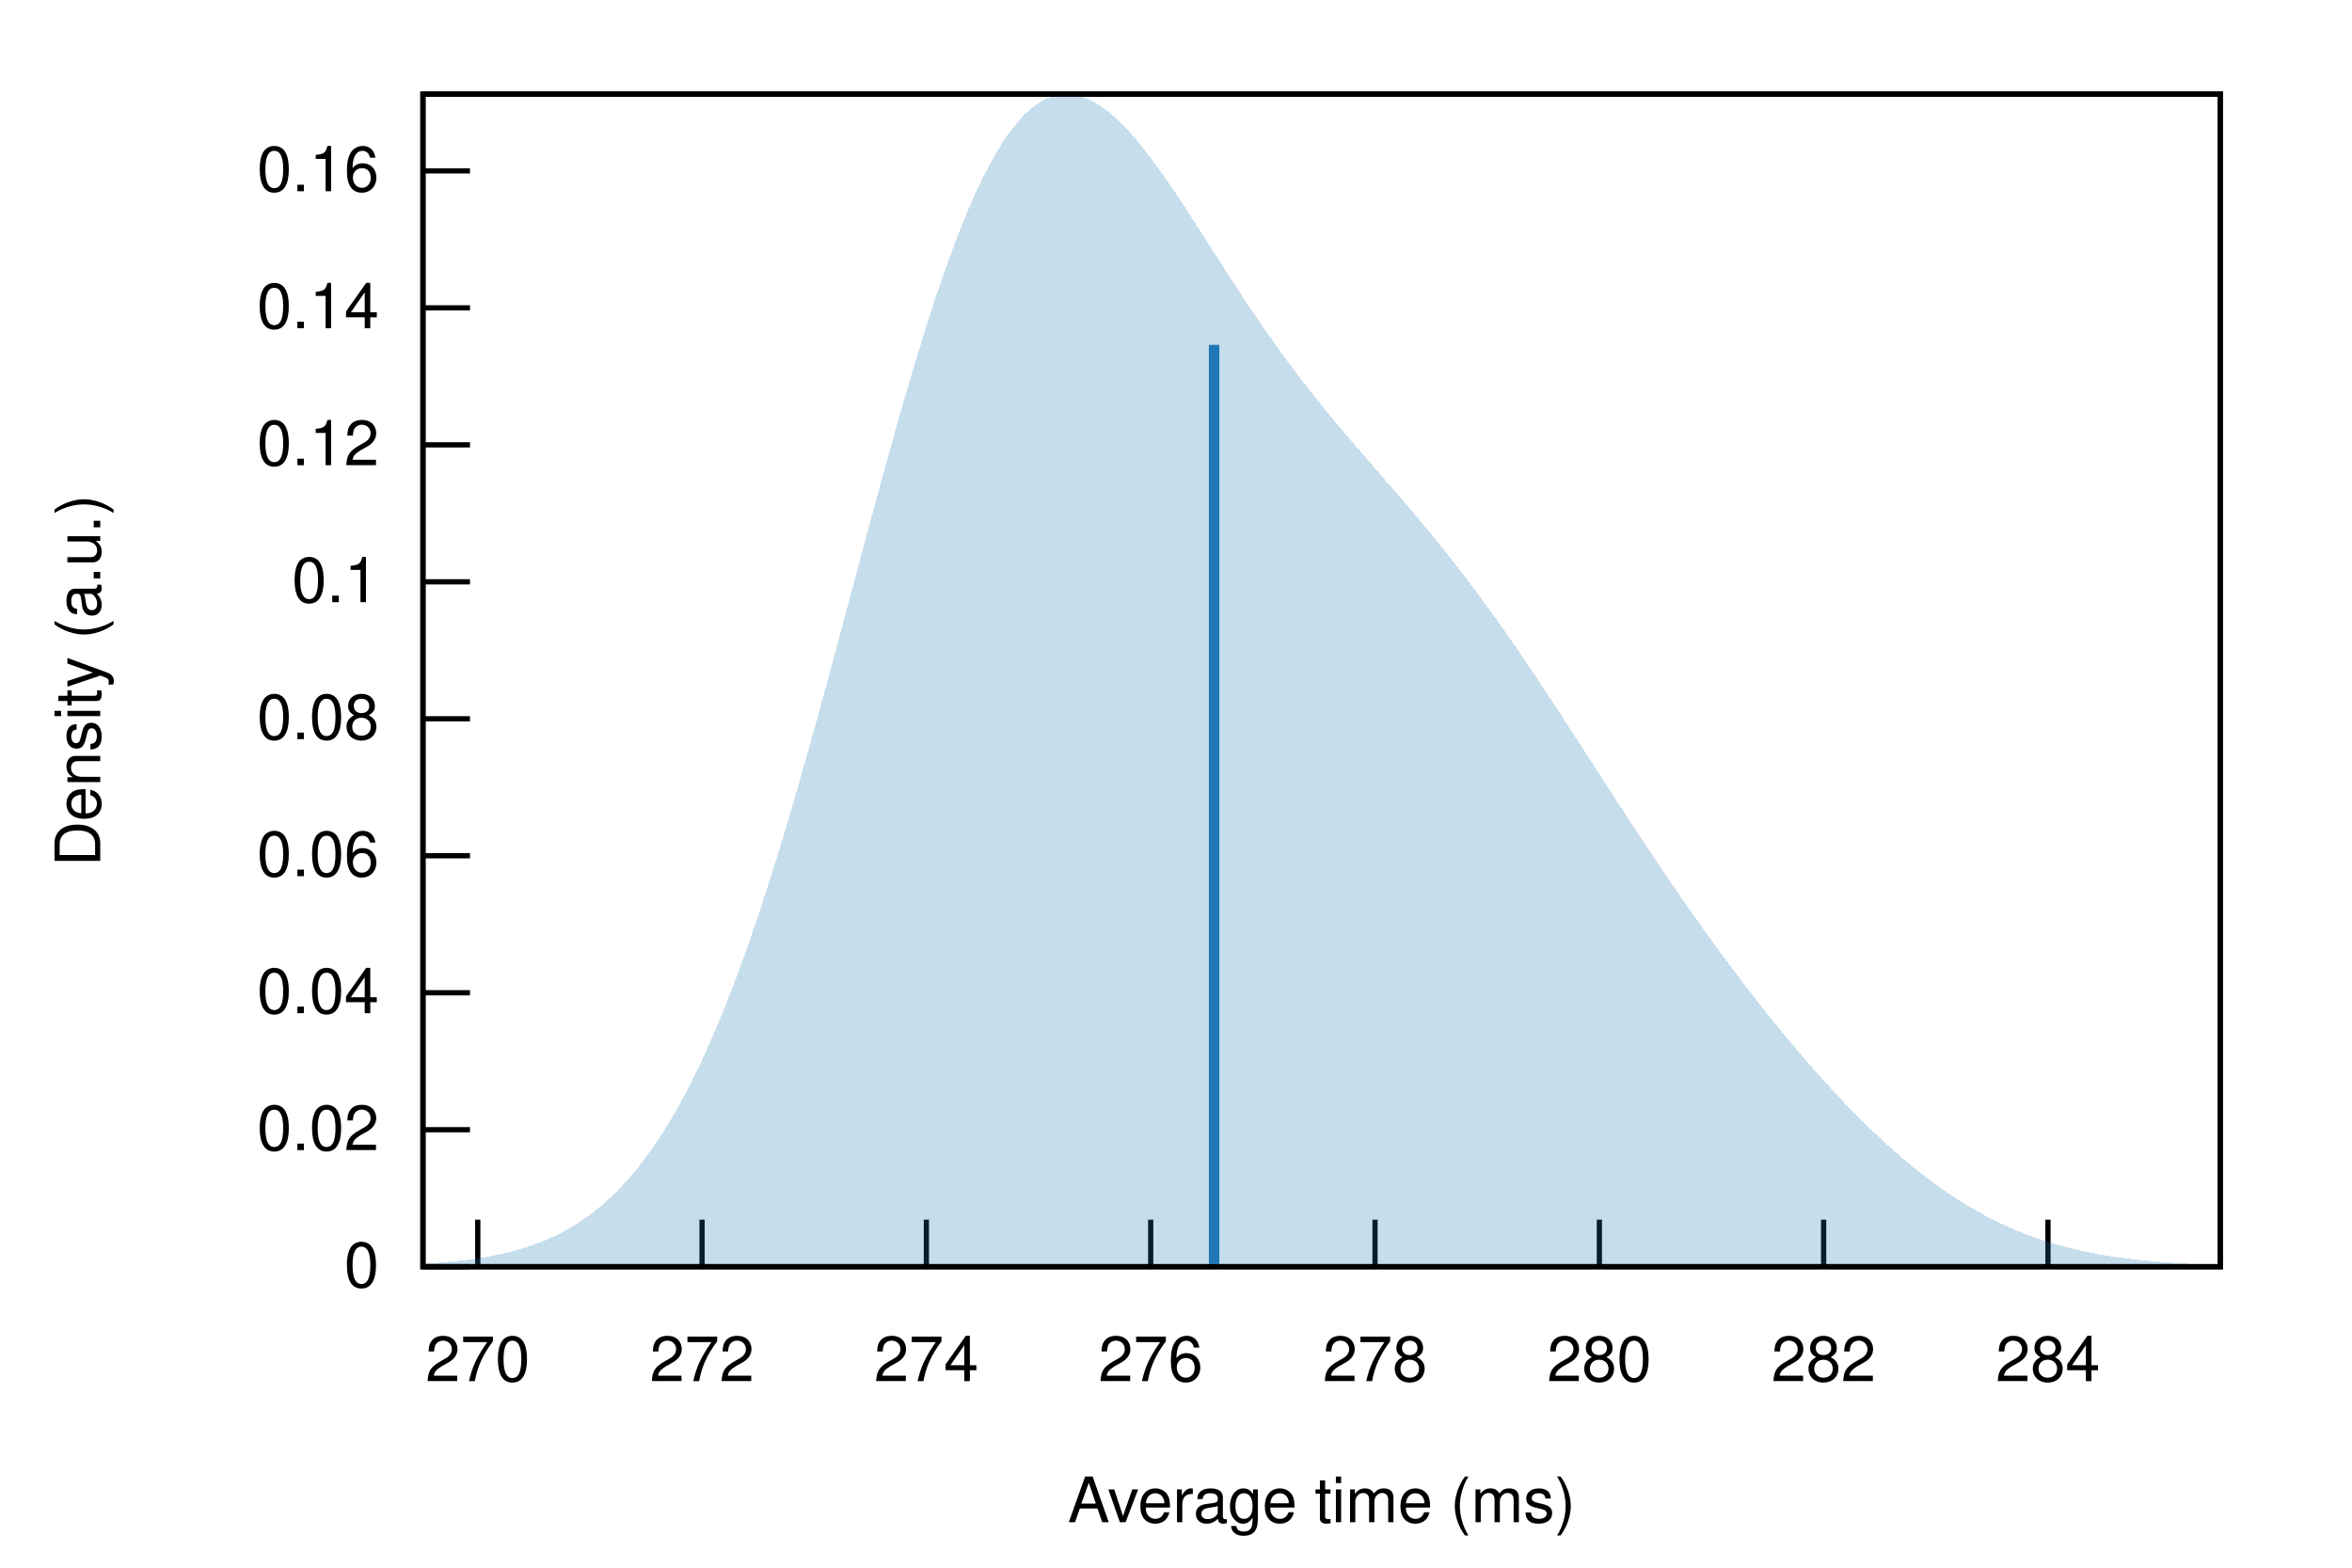
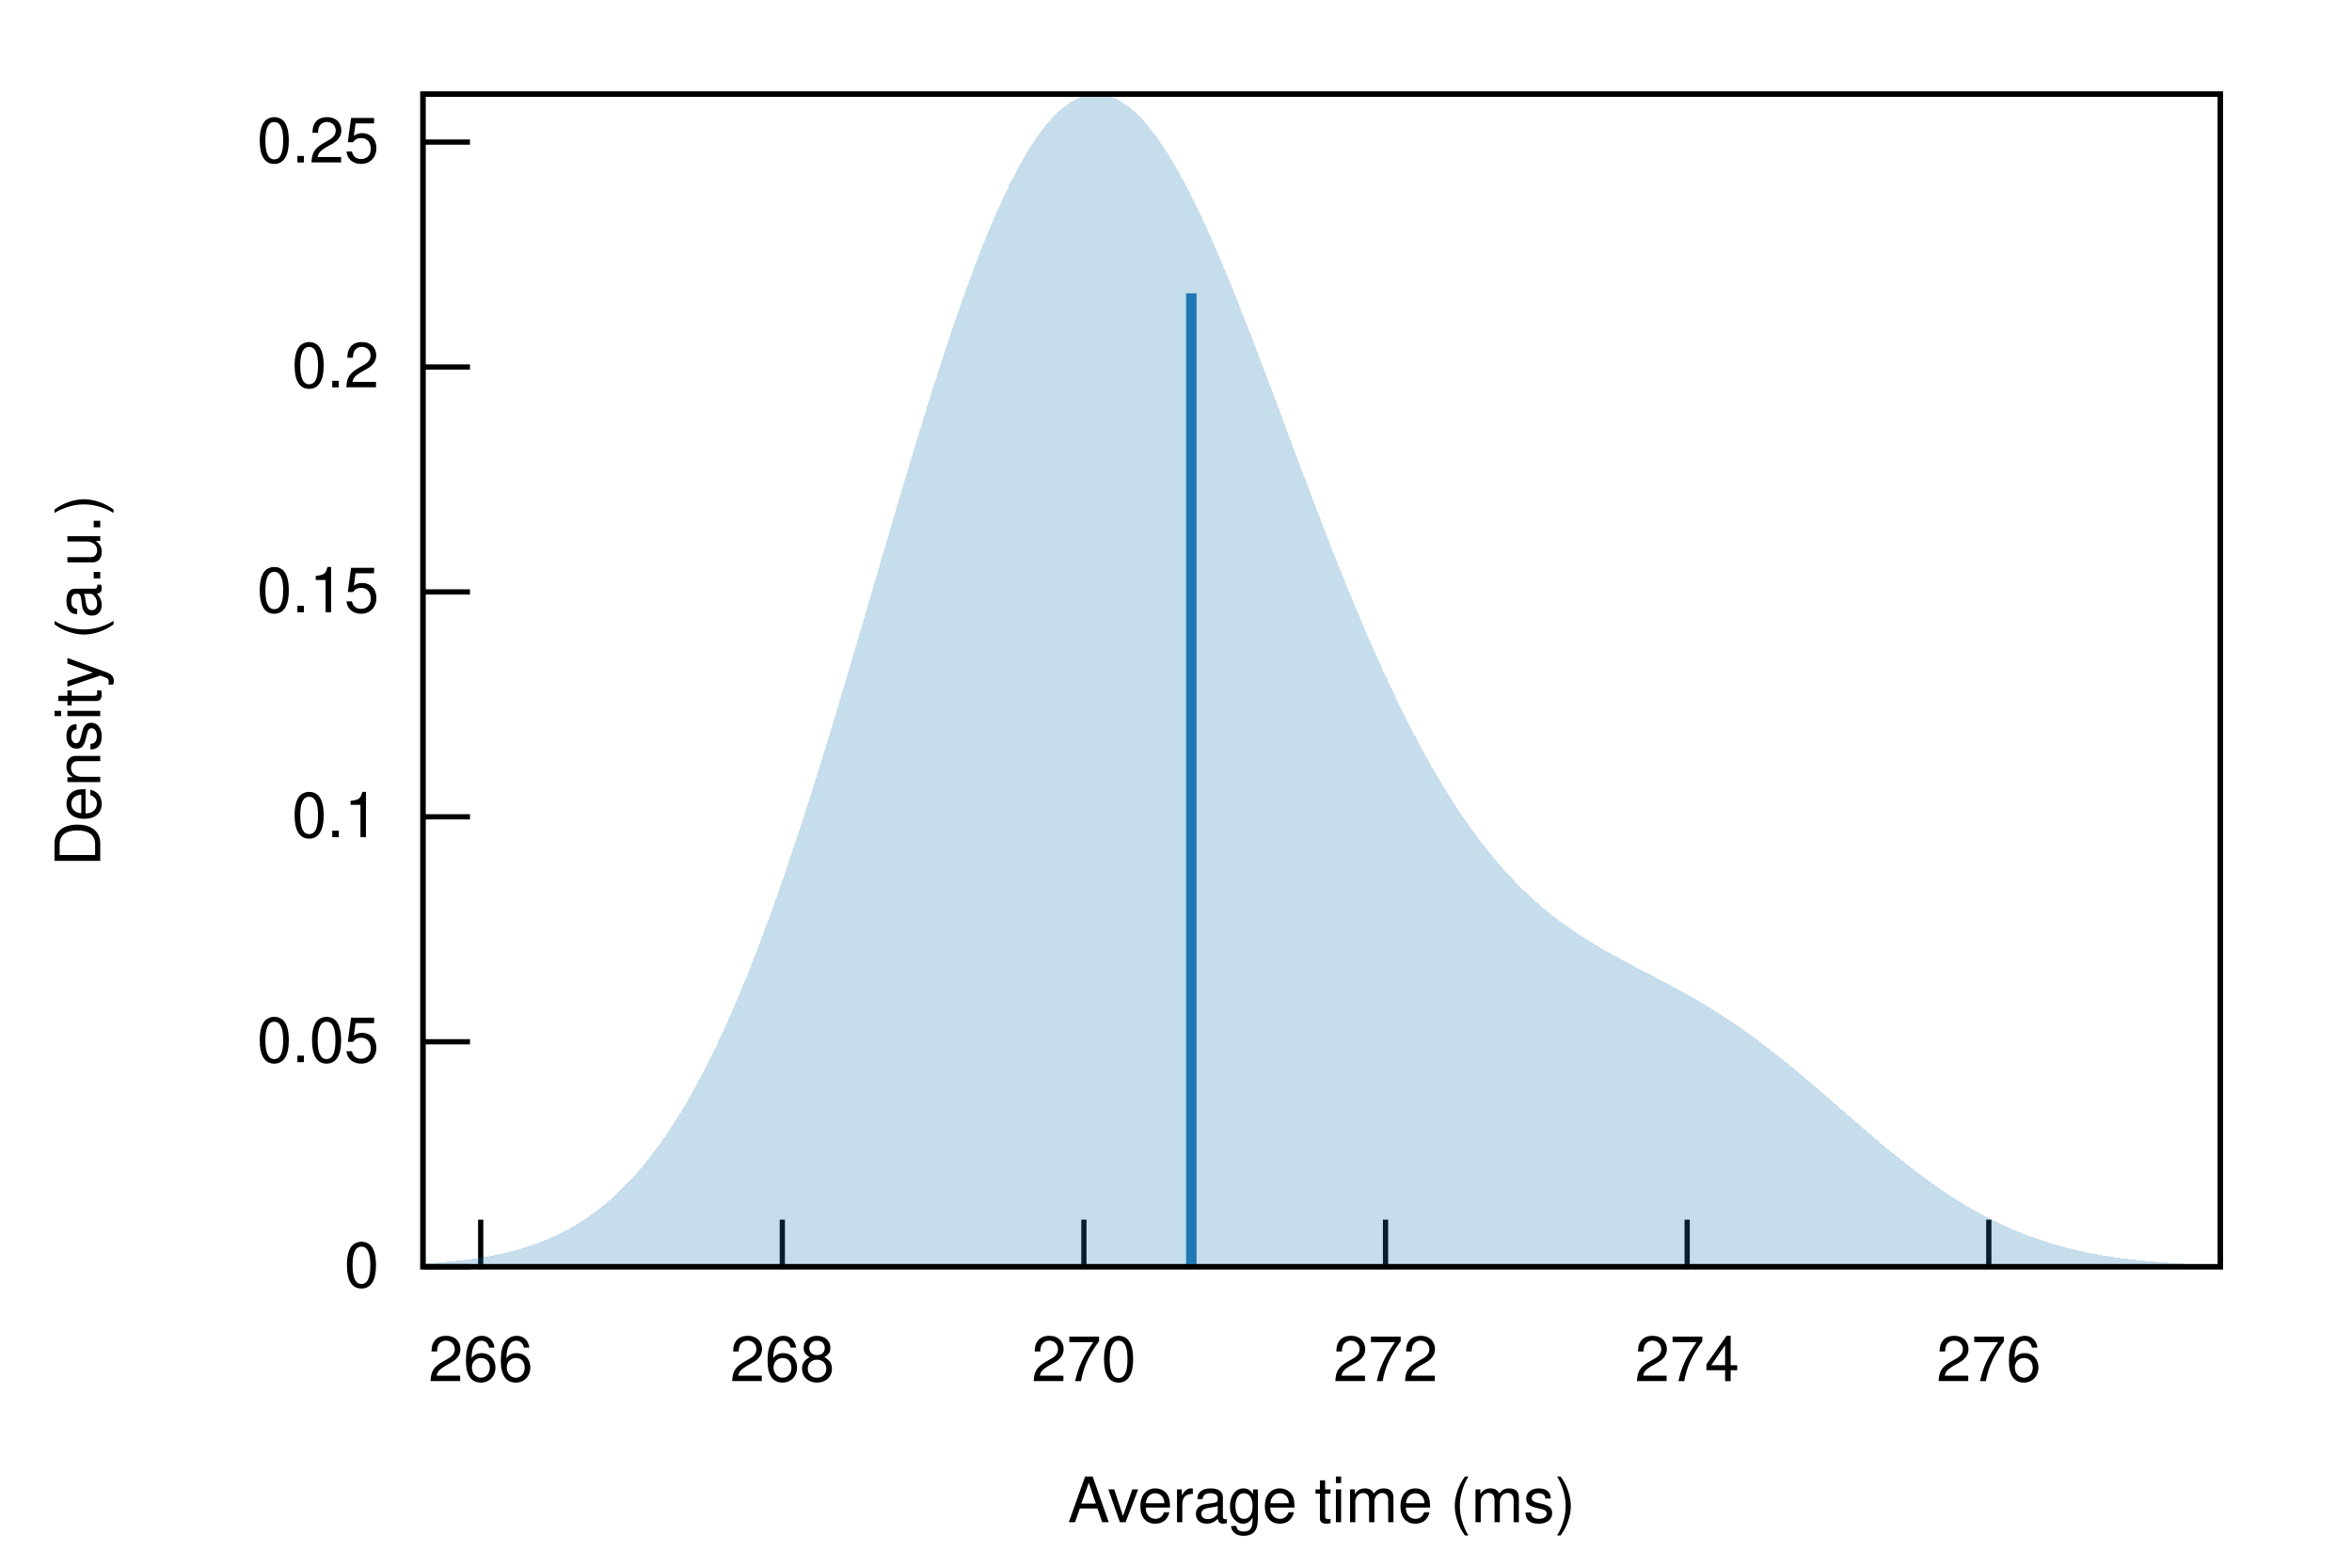
<svg xmlns="http://www.w3.org/2000/svg" xmlns:xlink="http://www.w3.org/1999/xlink" viewBox="0 0 450 300">
  <g id="gnuplot_canvas">
    <rect x="0" y="0" width="450" height="300" fill="none" />
    <defs>
      <circle id="gpDot" r="0.5" stroke-width="0.5" stroke="currentColor" />
      <path id="gpPt0" stroke-width="0.222" stroke="currentColor" d="M-1,0 h2 M0,-1 v2" />
      <path id="gpPt1" stroke-width="0.222" stroke="currentColor" d="M-1,-1 L1,1 M1,-1 L-1,1" />
      <path id="gpPt2" stroke-width="0.222" stroke="currentColor" d="M-1,0 L1,0 M0,-1 L0,1 M-1,-1 L1,1 M-1,1 L1,-1" />
      <rect id="gpPt3" stroke-width="0.222" stroke="currentColor" x="-1" y="-1" width="2" height="2" />
      <rect id="gpPt4" stroke-width="0.222" stroke="currentColor" fill="currentColor" x="-1" y="-1" width="2" height="2" />
      <circle id="gpPt5" stroke-width="0.222" stroke="currentColor" cx="0" cy="0" r="1" />
      <use xlink:href="#gpPt5" id="gpPt6" fill="currentColor" stroke="none" />
      <path id="gpPt7" stroke-width="0.222" stroke="currentColor" d="M0,-1.33 L-1.33,0.67 L1.33,0.67 z" />
      <use xlink:href="#gpPt7" id="gpPt8" fill="currentColor" stroke="none" />
      <use xlink:href="#gpPt7" id="gpPt9" stroke="currentColor" transform="rotate(180)" />
      <use xlink:href="#gpPt9" id="gpPt10" fill="currentColor" stroke="none" />
      <use xlink:href="#gpPt3" id="gpPt11" stroke="currentColor" transform="rotate(45)" />
      <use xlink:href="#gpPt11" id="gpPt12" fill="currentColor" stroke="none" />
      <path id="gpPt13" stroke-width="0.222" stroke="currentColor" d="M0,1.330 L1.265,0.411 L0.782,-1.067 L-0.782,-1.076 L-1.265,0.411 z" />
      <use xlink:href="#gpPt13" id="gpPt14" fill="currentColor" stroke="none" />
      <filter id="textbox" filterUnits="objectBoundingBox" x="0" y="0" height="1" width="1">
        <feFlood flood-color="white" flood-opacity="1" result="bgnd" />
        <feComposite in="SourceGraphic" in2="bgnd" operator="atop" />
      </filter>
      <filter id="greybox" filterUnits="objectBoundingBox" x="0" y="0" height="1" width="1">
        <feFlood flood-color="lightgrey" flood-opacity="1" result="grey" />
        <feComposite in="SourceGraphic" in2="grey" operator="atop" />
      </filter>
    </defs>
    <g fill="none" color="white" stroke="currentColor" stroke-width="1.00" stroke-linecap="butt" stroke-linejoin="miter">
</g>
    <g fill="none" color="black" stroke="currentColor" stroke-width="1.00" stroke-linecap="butt" stroke-linejoin="miter">
      <path stroke="black" d="M80.92,242.40 L89.92,242.40  " />
      <g transform="translate(72.53,246.30)" stroke="none" fill="black" font-family="Helvetica" font-size="12.00" text-anchor="end">
        <text>
          <tspan font-family="Helvetica"> 0</tspan>
        </text>
      </g>
    </g>
    <g fill="none" color="black" stroke="currentColor" stroke-width="1.00" stroke-linecap="butt" stroke-linejoin="miter">
-       <path stroke="black" d="M80.92,216.19 L89.92,216.19  " />
-       <g transform="translate(72.53,220.09)" stroke="none" fill="black" font-family="Helvetica" font-size="12.00" text-anchor="end">
+       <path stroke="black" d="M80.92,199.36 L89.92,199.36  " />
+       <g transform="translate(72.53,203.26)" stroke="none" fill="black" font-family="Helvetica" font-size="12.00" text-anchor="end">
        <text>
-           <tspan font-family="Helvetica"> 0.02</tspan>
+           <tspan font-family="Helvetica"> 0.05</tspan>
        </text>
      </g>
    </g>
    <g fill="none" color="black" stroke="currentColor" stroke-width="1.00" stroke-linecap="butt" stroke-linejoin="miter">
-       <path stroke="black" d="M80.92,189.98 L89.92,189.98  " />
-       <g transform="translate(72.53,193.88)" stroke="none" fill="black" font-family="Helvetica" font-size="12.00" text-anchor="end">
-         <text>
-           <tspan font-family="Helvetica"> 0.04</tspan>
-         </text>
-       </g>
-     </g>
-     <g fill="none" color="black" stroke="currentColor" stroke-width="1.00" stroke-linecap="butt" stroke-linejoin="miter">
-       <path stroke="black" d="M80.92,163.76 L89.92,163.76  " />
-       <g transform="translate(72.53,167.66)" stroke="none" fill="black" font-family="Helvetica" font-size="12.00" text-anchor="end">
-         <text>
-           <tspan font-family="Helvetica"> 0.06</tspan>
-         </text>
-       </g>
-     </g>
-     <g fill="none" color="black" stroke="currentColor" stroke-width="1.00" stroke-linecap="butt" stroke-linejoin="miter">
-       <path stroke="black" d="M80.92,137.55 L89.92,137.55  " />
-       <g transform="translate(72.53,141.45)" stroke="none" fill="black" font-family="Helvetica" font-size="12.00" text-anchor="end">
-         <text>
-           <tspan font-family="Helvetica"> 0.08</tspan>
-         </text>
-       </g>
-     </g>
-     <g fill="none" color="black" stroke="currentColor" stroke-width="1.00" stroke-linecap="butt" stroke-linejoin="miter">
-       <path stroke="black" d="M80.92,111.34 L89.92,111.34  " />
-       <g transform="translate(72.53,115.24)" stroke="none" fill="black" font-family="Helvetica" font-size="12.00" text-anchor="end">
+       <path stroke="black" d="M80.92,156.31 L89.92,156.31  " />
+       <g transform="translate(72.53,160.21)" stroke="none" fill="black" font-family="Helvetica" font-size="12.00" text-anchor="end">
        <text>
          <tspan font-family="Helvetica"> 0.1</tspan>
        </text>
      </g>
    </g>
    <g fill="none" color="black" stroke="currentColor" stroke-width="1.00" stroke-linecap="butt" stroke-linejoin="miter">
-       <path stroke="black" d="M80.92,85.13 L89.92,85.13  " />
-       <g transform="translate(72.53,89.03)" stroke="none" fill="black" font-family="Helvetica" font-size="12.00" text-anchor="end">
+       <path stroke="black" d="M80.92,113.27 L89.92,113.27  " />
+       <g transform="translate(72.53,117.17)" stroke="none" fill="black" font-family="Helvetica" font-size="12.00" text-anchor="end">
        <text>
-           <tspan font-family="Helvetica"> 0.12</tspan>
+           <tspan font-family="Helvetica"> 0.15</tspan>
        </text>
      </g>
    </g>
    <g fill="none" color="black" stroke="currentColor" stroke-width="1.00" stroke-linecap="butt" stroke-linejoin="miter">
-       <path stroke="black" d="M80.92,58.91 L89.92,58.91  " />
-       <g transform="translate(72.53,62.81)" stroke="none" fill="black" font-family="Helvetica" font-size="12.00" text-anchor="end">
+       <path stroke="black" d="M80.92,70.23 L89.92,70.23  " />
+       <g transform="translate(72.53,74.13)" stroke="none" fill="black" font-family="Helvetica" font-size="12.00" text-anchor="end">
        <text>
-           <tspan font-family="Helvetica"> 0.14</tspan>
+           <tspan font-family="Helvetica"> 0.2</tspan>
        </text>
      </g>
    </g>
    <g fill="none" color="black" stroke="currentColor" stroke-width="1.00" stroke-linecap="butt" stroke-linejoin="miter">
-       <path stroke="black" d="M80.92,32.70 L89.92,32.70  " />
-       <g transform="translate(72.53,36.60)" stroke="none" fill="black" font-family="Helvetica" font-size="12.00" text-anchor="end">
+       <path stroke="black" d="M80.92,27.19 L89.92,27.19  " />
+       <g transform="translate(72.53,31.09)" stroke="none" fill="black" font-family="Helvetica" font-size="12.00" text-anchor="end">
        <text>
-           <tspan font-family="Helvetica"> 0.16</tspan>
+           <tspan font-family="Helvetica"> 0.25</tspan>
        </text>
      </g>
    </g>
    <g fill="none" color="black" stroke="currentColor" stroke-width="1.00" stroke-linecap="butt" stroke-linejoin="miter">
-       <path stroke="black" d="M91.41,242.40 L91.41,233.40  " />
-       <g transform="translate(91.41,264.30)" stroke="none" fill="black" font-family="Helvetica" font-size="12.00" text-anchor="middle">
+       <path stroke="black" d="M91.97,242.40 L91.97,233.40  " />
+       <g transform="translate(91.97,264.30)" stroke="none" fill="black" font-family="Helvetica" font-size="12.00" text-anchor="middle">
+         <text>
+           <tspan font-family="Helvetica"> 266</tspan>
+         </text>
+       </g>
+     </g>
+     <g fill="none" color="black" stroke="currentColor" stroke-width="1.00" stroke-linecap="butt" stroke-linejoin="miter">
+       <path stroke="black" d="M149.68,242.40 L149.68,233.40  " />
+       <g transform="translate(149.68,264.30)" stroke="none" fill="black" font-family="Helvetica" font-size="12.00" text-anchor="middle">
+         <text>
+           <tspan font-family="Helvetica"> 268</tspan>
+         </text>
+       </g>
+     </g>
+     <g fill="none" color="black" stroke="currentColor" stroke-width="1.00" stroke-linecap="butt" stroke-linejoin="miter">
+       <path stroke="black" d="M207.38,242.40 L207.38,233.40  " />
+       <g transform="translate(207.38,264.30)" stroke="none" fill="black" font-family="Helvetica" font-size="12.00" text-anchor="middle">
        <text>
          <tspan font-family="Helvetica"> 270</tspan>
        </text>
      </g>
    </g>
    <g fill="none" color="black" stroke="currentColor" stroke-width="1.00" stroke-linecap="butt" stroke-linejoin="miter">
-       <path stroke="black" d="M134.32,242.40 L134.32,233.40  " />
-       <g transform="translate(134.32,264.30)" stroke="none" fill="black" font-family="Helvetica" font-size="12.00" text-anchor="middle">
+       <path stroke="black" d="M265.09,242.40 L265.09,233.40  " />
+       <g transform="translate(265.09,264.30)" stroke="none" fill="black" font-family="Helvetica" font-size="12.00" text-anchor="middle">
        <text>
          <tspan font-family="Helvetica"> 272</tspan>
        </text>
      </g>
    </g>
    <g fill="none" color="black" stroke="currentColor" stroke-width="1.00" stroke-linecap="butt" stroke-linejoin="miter">
-       <path stroke="black" d="M177.24,242.40 L177.24,233.40  " />
-       <g transform="translate(177.24,264.30)" stroke="none" fill="black" font-family="Helvetica" font-size="12.00" text-anchor="middle">
+       <path stroke="black" d="M322.80,242.40 L322.80,233.40  " />
+       <g transform="translate(322.80,264.30)" stroke="none" fill="black" font-family="Helvetica" font-size="12.00" text-anchor="middle">
        <text>
          <tspan font-family="Helvetica"> 274</tspan>
        </text>
      </g>
    </g>
    <g fill="none" color="black" stroke="currentColor" stroke-width="1.00" stroke-linecap="butt" stroke-linejoin="miter">
-       <path stroke="black" d="M220.16,242.40 L220.16,233.40  " />
-       <g transform="translate(220.16,264.30)" stroke="none" fill="black" font-family="Helvetica" font-size="12.00" text-anchor="middle">
+       <path stroke="black" d="M380.51,242.40 L380.51,233.40  " />
+       <g transform="translate(380.51,264.30)" stroke="none" fill="black" font-family="Helvetica" font-size="12.00" text-anchor="middle">
        <text>
          <tspan font-family="Helvetica"> 276</tspan>
-         </text>
-       </g>
-     </g>
-     <g fill="none" color="black" stroke="currentColor" stroke-width="1.00" stroke-linecap="butt" stroke-linejoin="miter">
-       <path stroke="black" d="M263.08,242.40 L263.08,233.40  " />
-       <g transform="translate(263.08,264.30)" stroke="none" fill="black" font-family="Helvetica" font-size="12.00" text-anchor="middle">
-         <text>
-           <tspan font-family="Helvetica"> 278</tspan>
-         </text>
-       </g>
-     </g>
-     <g fill="none" color="black" stroke="currentColor" stroke-width="1.00" stroke-linecap="butt" stroke-linejoin="miter">
-       <path stroke="black" d="M306.00,242.40 L306.00,233.40  " />
-       <g transform="translate(306.00,264.30)" stroke="none" fill="black" font-family="Helvetica" font-size="12.00" text-anchor="middle">
-         <text>
-           <tspan font-family="Helvetica"> 280</tspan>
-         </text>
-       </g>
-     </g>
-     <g fill="none" color="black" stroke="currentColor" stroke-width="1.00" stroke-linecap="butt" stroke-linejoin="miter">
-       <path stroke="black" d="M348.91,242.40 L348.91,233.40  " />
-       <g transform="translate(348.91,264.30)" stroke="none" fill="black" font-family="Helvetica" font-size="12.00" text-anchor="middle">
-         <text>
-           <tspan font-family="Helvetica"> 282</tspan>
-         </text>
-       </g>
-     </g>
-     <g fill="none" color="black" stroke="currentColor" stroke-width="1.00" stroke-linecap="butt" stroke-linejoin="miter">
-       <path stroke="black" d="M391.83,242.40 L391.83,233.40  " />
-       <g transform="translate(391.83,264.30)" stroke="none" fill="black" font-family="Helvetica" font-size="12.00" text-anchor="middle">
-         <text>
-           <tspan font-family="Helvetica"> 284</tspan>
        </text>
      </g>
    </g>
    <g fill="none" color="black" stroke="currentColor" stroke-width="1.00" stroke-linecap="butt" stroke-linejoin="miter">
</g>
    <g fill="none" color="black" stroke="currentColor" stroke-width="1.00" stroke-linecap="butt" stroke-linejoin="miter">
      <path stroke="black" d="M80.92,18.01 L80.92,242.40 L424.82,242.40 L424.82,18.01 L80.92,18.01 Z  " />
    </g>
    <g fill="none" color="black" stroke="currentColor" stroke-width="1.00" stroke-linecap="butt" stroke-linejoin="miter">
      <g transform="translate(19.18,130.21) rotate(270)" stroke="none" fill="black" font-family="Helvetica" font-size="12.00" text-anchor="middle">
        <text>
          <tspan font-family="Helvetica">Density (a.u.)</tspan>
        </text>
      </g>
    </g>
    <g fill="none" color="black" stroke="currentColor" stroke-width="1.00" stroke-linecap="butt" stroke-linejoin="miter">
      <g transform="translate(252.87,291.30)" stroke="none" fill="black" font-family="Helvetica" font-size="12.00" text-anchor="middle">
        <text>
          <tspan font-family="Helvetica">Average time (ms)</tspan>
        </text>
      </g>
    </g>
    <g fill="none" color="black" stroke="currentColor" stroke-width="1.00" stroke-linecap="butt" stroke-linejoin="miter">
</g>
    <g id="gnuplot_plot_1">
      <g fill="none" color="black" stroke="currentColor" stroke-width="1.00" stroke-linecap="butt" stroke-linejoin="miter">
        <g stroke="none" shape-rendering="crispEdges">
-           <polygon fill="rgb( 31, 120, 180)" fill-opacity="0.25" points="80.92,241.85 81.61,241.81 82.30,241.76 82.99,241.71 83.68,241.66 84.37,241.61 85.06,241.55 85.74,241.49 86.43,241.42 87.12,241.35 87.81,241.28 88.50,241.20 89.19,241.11 89.88,241.03 90.57,240.93 91.26,240.83 91.95,240.72 92.64,240.61 93.33,240.49 94.01,240.36 94.70,240.22 95.39,240.08 96.08,239.93 96.77,239.77 97.46,239.60 98.15,239.42 98.84,239.24 99.53,239.04 100.22,238.83 100.91,238.61 101.60,238.38 102.28,238.13 102.97,237.88 103.66,237.61 104.35,237.32 105.04,237.02 105.73,236.71 106.42,236.38 107.11,236.04 107.80,235.68 108.49,235.30 109.18,234.91 109.87,234.49 110.55,234.06 111.24,233.61 111.93,233.13 112.62,232.64 113.31,232.13 114.00,231.59 114.69,231.03 115.38,230.45 116.07,229.84 116.76,229.21 117.45,228.55 118.14,227.87 118.82,227.16 119.51,226.42 120.20,225.65 120.89,224.86 121.58,224.03 122.27,223.18 122.96,222.30 123.65,221.38 124.34,220.43 125.03,219.45 125.72,218.44 126.41,217.40 127.09,216.32 127.78,215.20 128.47,214.05 129.16,212.87 129.85,211.65 130.54,210.39 131.23,209.10 131.92,207.77 132.61,206.40 133.30,205.00 133.99,203.56 134.68,202.08 135.37,200.56 136.05,199.01 136.74,197.42 137.43,195.78 138.12,194.11 138.81,192.41 139.50,190.66 140.19,188.88 140.88,187.06 141.57,185.20 142.26,183.31 142.95,181.38 143.64,179.41 144.32,177.41 145.01,175.37 145.70,173.30 146.39,171.19 147.08,169.05 147.77,166.88 148.46,164.68 149.15,162.45 149.84,160.18 150.53,157.89 151.22,155.57 151.91,153.23 152.59,150.86 153.28,148.46 153.97,146.04 154.66,143.60 155.35,141.14 156.04,138.66 156.73,136.17 157.42,133.66 158.11,131.13 158.80,128.59 159.49,126.04 160.18,123.49 160.86,120.92 161.55,118.35 162.24,115.77 162.93,113.19 163.62,110.61 164.31,108.04 165.00,105.46 165.69,102.89 166.38,100.33 167.07,97.78 167.76,95.24 168.45,92.71 169.13,90.20 169.82,87.70 170.51,85.22 171.20,82.77 171.89,80.33 172.58,77.92 173.27,75.54 173.96,73.18 174.65,70.86 175.34,68.57 176.03,66.31 176.72,64.09 177.40,61.90 178.09,59.75 178.78,57.65 179.47,55.59 180.16,53.57 180.85,51.59 181.54,49.67 182.23,47.79 182.92,45.96 183.61,44.18 184.30,42.46 184.99,40.78 185.68,39.17 186.36,37.60 187.05,36.10 187.74,34.65 188.43,33.26 189.12,31.93 189.81,30.66 190.50,29.44 191.19,28.29 191.88,27.20 192.57,26.17 193.26,25.20 193.95,24.30 194.63,23.46 195.32,22.67 196.01,21.95 196.70,21.29 197.39,20.70 198.08,20.16 198.77,19.69 199.46,19.27 200.15,18.92 200.84,18.62 201.53,18.39 202.22,18.21 202.90,18.09 203.59,18.02 204.28,18.01 204.97,18.05 205.66,18.15 206.35,18.30 207.04,18.50 207.73,18.75 208.42,19.05 209.11,19.40 209.80,19.79 210.49,20.23 211.17,20.71 211.86,21.23 212.55,21.79 213.24,22.39 213.93,23.03 214.62,23.70 215.31,24.41 216.00,25.15 216.69,25.92 217.38,26.72 218.07,27.55 218.76,28.41 219.44,29.29 220.13,30.19 220.82,31.12 221.51,32.06 222.20,33.02 222.89,34.00 223.58,35.00 224.27,36.01 224.96,37.03 225.65,38.07 226.34,39.11 227.03,40.16 227.71,41.22 228.40,42.29 229.09,43.36 229.78,44.43 230.47,45.51 231.16,46.59 231.85,47.67 232.54,48.75 233.23,49.82 233.92,50.90 234.61,51.97 235.30,53.03 235.99,54.10 236.67,55.15 237.36,56.20 238.05,57.25 238.74,58.28 239.43,59.31 240.12,60.34 240.81,61.35 241.50,62.35 242.19,63.35 242.88,64.33 243.57,65.31 244.26,66.28 244.94,67.23 245.63,68.18 246.32,69.12 247.01,70.05 247.70,70.97 248.39,71.88 249.08,72.78 249.77,73.67 250.46,74.55 251.15,75.43 251.84,76.29 252.53,77.15 253.21,78.00 253.90,78.85 254.59,79.68 255.28,80.52 255.97,81.34 256.66,82.16 257.35,82.98 258.04,83.79 258.73,84.59 259.42,85.40 260.11,86.20 260.80,86.99 261.48,87.79 262.17,88.58 262.86,89.38 263.55,90.17 264.24,90.96 264.93,91.75 265.62,92.55 266.31,93.34 267.00,94.14 267.69,94.94 268.38,95.74 269.07,96.55 269.75,97.36 270.44,98.17 271.13,98.99 271.82,99.81 272.51,100.63 273.20,101.47 273.89,102.30 274.58,103.15 275.27,104.00 275.96,104.85 276.65,105.72 277.34,106.58 278.03,107.46 278.71,108.34 279.40,109.23 280.09,110.13 280.78,111.04 281.47,111.95 282.16,112.87 282.85,113.79 283.54,114.73 284.23,115.67 284.92,116.62 285.61,117.57 286.30,118.54 286.98,119.51 287.67,120.48 288.36,121.47 289.05,122.46 289.74,123.45 290.43,124.45 291.12,125.46 291.81,126.48 292.50,127.50 293.19,128.52 293.88,129.55 294.57,130.58 295.25,131.62 295.94,132.66 296.63,133.71 297.32,134.76 298.01,135.81 298.70,136.87 299.39,137.93 300.08,138.99 300.77,140.05 301.46,141.11 302.15,142.18 302.84,143.25 303.52,144.31 304.21,145.38 304.90,146.45 305.59,147.52 306.28,148.59 306.97,149.65 307.66,150.72 308.35,151.78 309.04,152.85 309.73,153.91 310.42,154.97 311.11,156.02 311.79,157.08 312.48,158.13 313.17,159.18 313.86,160.22 314.55,161.26 315.24,162.30 315.93,163.34 316.62,164.37 317.31,165.39 318.00,166.42 318.69,167.44 319.38,168.45 320.06,169.46 320.75,170.46 321.44,171.46 322.13,172.46 322.82,173.45 323.51,174.43 324.20,175.41 324.89,176.38 325.58,177.35 326.27,178.32 326.96,179.28 327.65,180.23 328.34,181.18 329.02,182.12 329.71,183.05 330.40,183.98 331.09,184.91 331.78,185.83 332.47,186.74 333.16,187.65 333.85,188.55 334.54,189.45 335.23,190.34 335.92,191.22 336.61,192.10 337.29,192.97 337.98,193.84 338.67,194.70 339.36,195.56 340.05,196.41 340.74,197.25 341.43,198.09 342.12,198.92 342.81,199.74 343.50,200.56 344.19,201.37 344.88,202.18 345.56,202.98 346.25,203.77 346.94,204.56 347.63,205.34 348.32,206.11 349.01,206.87 349.70,207.63 350.39,208.38 351.08,209.13 351.77,209.87 352.46,210.60 353.15,211.32 353.83,212.04 354.52,212.74 355.21,213.44 355.90,214.14 356.59,214.82 357.28,215.50 357.97,216.16 358.66,216.82 359.35,217.48 360.04,218.12 360.73,218.75 361.42,219.38 362.10,220.00 362.79,220.60 363.48,221.20 364.17,221.79 364.86,222.37 365.55,222.95 366.24,223.51 366.93,224.06 367.62,224.60 368.31,225.14 369.00,225.66 369.69,226.18 370.37,226.68 371.06,227.18 371.75,227.66 372.44,228.14 373.13,228.60 373.82,229.06 374.51,229.51 375.20,229.94 375.89,230.37 376.58,230.79 377.27,231.20 377.96,231.59 378.65,231.98 379.33,232.36 380.02,232.73 380.71,233.09 381.40,233.44 382.09,233.78 382.78,234.11 383.47,234.43 384.16,234.75 384.85,235.05 385.54,235.34 386.23,235.63 386.92,235.91 387.60,236.18 388.29,236.44 388.98,236.69 389.67,236.94 390.36,237.17 391.05,237.40 391.74,237.62 392.43,237.83 393.12,238.04 393.81,238.24 394.50,238.43 395.19,238.61 395.87,238.79 396.56,238.96 397.25,239.13 397.94,239.28 398.63,239.44 399.32,239.58 400.01,239.72 400.70,239.86 401.39,239.98 402.08,240.11 402.77,240.22 403.46,240.34 404.14,240.45 404.83,240.55 405.52,240.65 406.21,240.74 406.90,240.83 407.59,240.92 408.28,241.00 408.97,241.08 409.66,241.15 410.35,241.22 411.04,241.29 411.73,241.35 412.41,241.41 413.10,241.47 413.79,241.53 414.48,241.58 415.17,241.63 415.86,241.67 416.55,241.72 417.24,241.76 417.93,241.80 418.62,241.84 419.31,241.87 420.00,241.91 420.68,241.94 421.37,241.97 422.06,242.00 422.75,242.02 423.44,242.05 424.13,242.07 424.82,242.09 424.82,242.40 424.13,242.40 423.44,242.40 422.75,242.40 422.06,242.40 421.37,242.40 420.68,242.40 420.00,242.40 419.31,242.40 418.62,242.40 417.93,242.40 417.24,242.40 416.55,242.40 415.86,242.40 415.17,242.40 414.48,242.40 413.79,242.40 413.10,242.40 412.41,242.40 411.73,242.40 411.04,242.40 410.35,242.40 409.66,242.40 408.97,242.40 408.28,242.40 407.59,242.40 406.90,242.40 406.21,242.40 405.52,242.40 404.83,242.40 404.14,242.40 403.46,242.40 402.77,242.40 402.08,242.40 401.39,242.40 400.70,242.40 400.01,242.40 399.32,242.40 398.63,242.40 397.94,242.40 397.25,242.40 396.56,242.40 395.87,242.40 395.19,242.40 394.50,242.40 393.81,242.40 393.12,242.40 392.43,242.40 391.74,242.40 391.05,242.40 390.36,242.40 389.67,242.40 388.98,242.40 388.29,242.40 387.60,242.40 386.92,242.40 386.23,242.40 385.54,242.40 384.85,242.40 384.16,242.40 383.47,242.40 382.78,242.40 382.09,242.40 381.40,242.40 380.71,242.40 380.02,242.40 379.33,242.40 378.65,242.40 377.96,242.40 377.27,242.40 376.58,242.40 375.89,242.40 375.20,242.40 374.51,242.40 373.82,242.40 373.13,242.40 372.44,242.40 371.75,242.40 371.06,242.40 370.37,242.40 369.69,242.40 369.00,242.40 368.31,242.40 367.62,242.40 366.93,242.40 366.24,242.40 365.55,242.40 364.86,242.40 364.17,242.40 363.48,242.40 362.79,242.40 362.10,242.40 361.42,242.40 360.73,242.40 360.04,242.40 359.35,242.40 358.66,242.40 357.97,242.40 357.28,242.40 356.59,242.40 355.90,242.40 355.21,242.40 354.52,242.40 353.83,242.40 353.15,242.40 352.46,242.40 351.77,242.40 351.08,242.40 350.39,242.40 349.70,242.40 349.01,242.40 348.32,242.40 347.63,242.40 346.94,242.40 346.25,242.40 345.56,242.40 344.88,242.40 344.19,242.40 343.50,242.40 342.81,242.40 342.12,242.40 341.43,242.40 340.74,242.40 340.05,242.40 339.36,242.40 338.67,242.40 337.98,242.40 337.29,242.40 336.61,242.40 335.92,242.40 335.23,242.40 334.54,242.40 333.85,242.40 333.16,242.40 332.47,242.40 331.78,242.40 331.09,242.40 330.40,242.40 329.71,242.40 329.02,242.40 328.34,242.40 327.65,242.40 326.96,242.40 326.27,242.40 325.58,242.40 324.89,242.40 324.20,242.40 323.51,242.40 322.82,242.40 322.13,242.40 321.44,242.40 320.75,242.40 320.06,242.40 319.38,242.40 318.69,242.40 318.00,242.40 317.31,242.40 316.62,242.40 315.93,242.40 315.24,242.40 314.55,242.40 313.86,242.40 313.17,242.40 312.48,242.40 311.79,242.40 311.11,242.40 310.42,242.40 309.73,242.40 309.04,242.40 308.35,242.40 307.66,242.40 306.97,242.40 306.28,242.40 305.59,242.40 304.90,242.40 304.21,242.40 303.52,242.40 302.84,242.40 302.15,242.40 301.46,242.40 300.77,242.40 300.08,242.40 299.39,242.40 298.70,242.40 298.01,242.40 297.32,242.40 296.63,242.40 295.94,242.40 295.25,242.40 294.57,242.40 293.88,242.40 293.19,242.40 292.50,242.40 291.81,242.40 291.12,242.40 290.43,242.40 289.74,242.40 289.05,242.40 288.36,242.40 287.67,242.40 286.98,242.40 286.30,242.40 285.61,242.40 284.92,242.40 284.23,242.40 283.54,242.40 282.85,242.40 282.16,242.40 281.47,242.40 280.78,242.40 280.09,242.40 279.40,242.40 278.71,242.40 278.03,242.40 277.34,242.40 276.65,242.40 275.96,242.40 275.27,242.40 274.58,242.40 273.89,242.40 273.20,242.40 272.51,242.40 271.82,242.40 271.13,242.40 270.44,242.40 269.75,242.40 269.07,242.40 268.38,242.40 267.69,242.40 267.00,242.40 266.31,242.40 265.62,242.40 264.93,242.40 264.24,242.40 263.55,242.40 262.86,242.40 262.17,242.40 261.48,242.40 260.80,242.40 260.11,242.40 259.42,242.40 258.73,242.40 258.04,242.40 257.35,242.40 256.66,242.40 255.97,242.40 255.28,242.40 254.59,242.40 253.90,242.40 253.21,242.40 252.53,242.40 251.84,242.40 251.15,242.40 250.46,242.40 249.77,242.40 249.08,242.40 248.39,242.40 247.70,242.40 247.01,242.40 246.32,242.40 245.63,242.40 244.94,242.40 244.26,242.40 243.57,242.40 242.88,242.40 242.19,242.40 241.50,242.40 240.81,242.40 240.12,242.40 239.43,242.40 238.74,242.40 238.05,242.40 237.36,242.40 236.67,242.40 235.99,242.40 235.30,242.40 234.61,242.40 233.92,242.40 233.23,242.40 232.54,242.40 231.85,242.40 231.16,242.40 230.47,242.40 229.78,242.40 229.09,242.40 228.40,242.40 227.71,242.40 227.03,242.40 226.34,242.40 225.65,242.40 224.96,242.40 224.27,242.40 223.58,242.40 222.89,242.40 222.20,242.40 221.51,242.40 220.82,242.40 220.13,242.40 219.44,242.40 218.76,242.40 218.07,242.40 217.38,242.40 216.69,242.40 216.00,242.40 215.31,242.40 214.62,242.40 213.93,242.40 213.24,242.40 212.55,242.40 211.86,242.40 211.17,242.40 210.49,242.40 209.80,242.40 209.11,242.40 208.42,242.40 207.73,242.40 207.04,242.40 206.35,242.40 205.66,242.40 204.97,242.40 204.28,242.40 203.59,242.40 202.90,242.40 202.22,242.40 201.53,242.40 200.84,242.40 200.15,242.40 199.46,242.40 198.77,242.40 198.08,242.40 197.39,242.40 196.70,242.40 196.01,242.40 195.32,242.40 194.63,242.40 193.95,242.40 193.26,242.40 192.57,242.40 191.88,242.40 191.19,242.40 190.50,242.40 189.81,242.40 189.12,242.40 188.43,242.40 187.74,242.40 187.05,242.40 186.36,242.40 185.68,242.40 184.99,242.40 184.30,242.40 183.61,242.40 182.92,242.40 182.23,242.40 181.54,242.40 180.85,242.40 180.16,242.40 179.47,242.40 178.78,242.40 178.09,242.40 177.40,242.40 176.72,242.40 176.03,242.40 175.34,242.40 174.65,242.40 173.96,242.40 173.27,242.40 172.58,242.40 171.89,242.40 171.20,242.40 170.51,242.40 169.82,242.40 169.13,242.40 168.45,242.40 167.76,242.40 167.07,242.40 166.38,242.40 165.69,242.40 165.00,242.40 164.31,242.40 163.62,242.40 162.93,242.40 162.24,242.40 161.55,242.40 160.86,242.40 160.18,242.40 159.49,242.40 158.80,242.40 158.11,242.40 157.42,242.40 156.73,242.40 156.04,242.40 155.35,242.40 154.66,242.40 153.97,242.40 153.28,242.40 152.59,242.40 151.91,242.40 151.22,242.40 150.53,242.40 149.84,242.40 149.15,242.40 148.46,242.40 147.77,242.40 147.08,242.40 146.39,242.40 145.70,242.40 145.01,242.40 144.32,242.40 143.64,242.40 142.95,242.40 142.26,242.40 141.57,242.40 140.88,242.40 140.19,242.40 139.50,242.40 138.81,242.40 138.12,242.40 137.43,242.40 136.74,242.40 136.05,242.40 135.37,242.40 134.68,242.40 133.99,242.40 133.30,242.40 132.61,242.40 131.92,242.40 131.23,242.40 130.54,242.40 129.85,242.40 129.16,242.40 128.47,242.40 127.78,242.40 127.09,242.40 126.41,242.40 125.72,242.40 125.03,242.40 124.34,242.40 123.65,242.40 122.96,242.40 122.27,242.40 121.58,242.40 120.89,242.40 120.20,242.40 119.51,242.40 118.82,242.40 118.14,242.40 117.45,242.40 116.76,242.40 116.07,242.40 115.38,242.40 114.69,242.40 114.00,242.40 113.31,242.40 112.62,242.40 111.93,242.40 111.24,242.40 110.55,242.40 109.87,242.40 109.18,242.40 108.49,242.40 107.80,242.40 107.11,242.40 106.42,242.40 105.73,242.40 105.04,242.40 104.35,242.40 103.66,242.40 102.97,242.40 102.28,242.40 101.60,242.40 100.91,242.40 100.22,242.40 99.53,242.40 98.84,242.40 98.15,242.40 97.46,242.40 96.77,242.40 96.08,242.40 95.39,242.40 94.70,242.40 94.01,242.40 93.33,242.40 92.64,242.40 91.95,242.40 91.26,242.40 90.57,242.40 89.88,242.40 89.19,242.40 88.50,242.40 87.81,242.40 87.12,242.40 86.43,242.40 85.74,242.40 85.06,242.40 84.37,242.40 83.68,242.40 82.99,242.40 82.30,242.40 81.61,242.40 80.92,242.40 " />
+           <polygon fill="rgb( 31, 120, 180)" fill-opacity="0.25" points="80.92,241.82 81.61,241.78 82.30,241.73 82.99,241.69 83.68,241.63 84.37,241.58 85.06,241.52 85.74,241.45 86.43,241.39 87.12,241.31 87.81,241.24 88.50,241.16 89.19,241.07 89.88,240.98 90.57,240.88 91.26,240.78 91.95,240.67 92.64,240.56 93.33,240.44 94.01,240.31 94.70,240.17 95.39,240.03 96.08,239.88 96.77,239.72 97.46,239.55 98.15,239.38 98.84,239.19 99.53,238.99 100.22,238.79 100.91,238.57 101.60,238.34 102.28,238.10 102.97,237.85 103.66,237.59 104.35,237.31 105.04,237.02 105.73,236.72 106.42,236.40 107.11,236.06 107.80,235.72 108.49,235.35 109.18,234.97 109.87,234.58 110.55,234.16 111.24,233.73 111.93,233.28 112.62,232.81 113.31,232.32 114.00,231.82 114.69,231.29 115.38,230.74 116.07,230.17 116.76,229.57 117.45,228.96 118.14,228.32 118.82,227.66 119.51,226.97 120.20,226.26 120.89,225.53 121.58,224.77 122.27,223.98 122.96,223.17 123.65,222.33 124.34,221.46 125.03,220.56 125.72,219.64 126.41,218.69 127.09,217.71 127.78,216.70 128.47,215.66 129.16,214.59 129.85,213.49 130.54,212.36 131.23,211.20 131.92,210.00 132.61,208.78 133.30,207.53 133.99,206.24 134.68,204.92 135.37,203.58 136.05,202.19 136.74,200.78 137.43,199.34 138.12,197.86 138.81,196.35 139.50,194.81 140.19,193.24 140.88,191.64 141.57,190.01 142.26,188.34 142.95,186.65 143.64,184.92 144.32,183.16 145.01,181.38 145.70,179.56 146.39,177.72 147.08,175.85 147.77,173.95 148.46,172.02 149.15,170.07 149.84,168.08 150.53,166.08 151.22,164.05 151.91,161.99 152.59,159.91 153.28,157.81 153.97,155.68 154.66,153.54 155.35,151.37 156.04,149.19 156.73,146.98 157.42,144.76 158.11,142.52 158.80,140.27 159.49,138.00 160.18,135.72 160.86,133.42 161.55,131.12 162.24,128.80 162.93,126.47 163.62,124.14 164.31,121.80 165.00,119.45 165.69,117.10 166.38,114.75 167.07,112.40 167.76,110.04 168.45,107.69 169.13,105.33 169.82,102.99 170.51,100.64 171.20,98.30 171.89,95.97 172.58,93.65 173.27,91.34 173.96,89.04 174.65,86.76 175.34,84.49 176.03,82.23 176.72,79.99 177.40,77.78 178.09,75.58 178.78,73.40 179.47,71.25 180.16,69.12 180.85,67.01 181.54,64.94 182.23,62.89 182.92,60.87 183.61,58.89 184.30,56.93 184.99,55.01 185.68,53.13 186.36,51.28 187.05,49.47 187.74,47.71 188.43,45.98 189.12,44.29 189.81,42.65 190.50,41.05 191.19,39.50 191.88,37.99 192.57,36.53 193.26,35.12 193.95,33.76 194.63,32.45 195.32,31.19 196.01,29.99 196.70,28.84 197.39,27.74 198.08,26.70 198.77,25.72 199.46,24.79 200.15,23.92 200.84,23.10 201.53,22.35 202.22,21.66 202.90,21.02 203.59,20.45 204.28,19.93 204.97,19.48 205.66,19.08 206.35,18.75 207.04,18.48 207.73,18.27 208.42,18.12 209.11,18.04 209.80,18.01 210.49,18.05 211.17,18.14 211.86,18.30 212.55,18.51 213.24,18.79 213.93,19.13 214.62,19.52 215.31,19.97 216.00,20.48 216.69,21.05 217.38,21.67 218.07,22.35 218.76,23.08 219.44,23.86 220.13,24.70 220.82,25.59 221.51,26.53 222.20,27.52 222.89,28.56 223.58,29.64 224.27,30.77 224.96,31.95 225.65,33.16 226.34,34.42 227.03,35.72 227.71,37.06 228.40,38.44 229.09,39.86 229.78,41.30 230.47,42.79 231.16,44.30 231.85,45.84 232.54,47.42 233.23,49.02 233.92,50.65 234.61,52.30 235.30,53.97 235.99,55.67 236.67,57.38 237.36,59.12 238.05,60.87 238.74,62.64 239.43,64.42 240.12,66.21 240.81,68.01 241.50,69.83 242.19,71.65 242.88,73.48 243.57,75.31 244.26,77.15 244.94,78.99 245.63,80.84 246.32,82.68 247.01,84.53 247.70,86.37 248.39,88.21 249.08,90.04 249.77,91.87 250.46,93.69 251.15,95.51 251.84,97.31 252.53,99.11 253.21,100.90 253.90,102.67 254.59,104.44 255.28,106.19 255.97,107.93 256.66,109.65 257.35,111.36 258.04,113.06 258.73,114.73 259.42,116.39 260.11,118.04 260.80,119.66 261.48,121.27 262.17,122.86 262.86,124.43 263.55,125.98 264.24,127.51 264.93,129.01 265.62,130.50 266.31,131.97 267.00,133.41 267.69,134.84 268.38,136.24 269.07,137.62 269.75,138.98 270.44,140.31 271.13,141.62 271.82,142.91 272.51,144.18 273.20,145.42 273.89,146.65 274.58,147.84 275.27,149.02 275.96,150.17 276.65,151.30 277.34,152.41 278.03,153.49 278.71,154.56 279.40,155.60 280.09,156.61 280.78,157.61 281.47,158.58 282.16,159.53 282.85,160.46 283.54,161.36 284.23,162.25 284.92,163.12 285.61,163.96 286.30,164.78 286.98,165.58 287.67,166.37 288.36,167.13 289.05,167.87 289.74,168.60 290.43,169.31 291.12,169.99 291.81,170.66 292.50,171.32 293.19,171.95 293.88,172.57 294.57,173.17 295.25,173.76 295.94,174.33 296.63,174.89 297.32,175.43 298.01,175.96 298.70,176.47 299.39,176.97 300.08,177.46 300.77,177.94 301.46,178.41 302.15,178.86 302.84,179.31 303.52,179.75 304.21,180.17 304.90,180.59 305.59,181.00 306.28,181.41 306.97,181.81 307.66,182.20 308.35,182.58 309.04,182.96 309.73,183.34 310.42,183.71 311.11,184.08 311.79,184.44 312.48,184.81 313.17,185.17 313.86,185.53 314.55,185.89 315.24,186.25 315.93,186.61 316.62,186.97 317.31,187.33 318.00,187.69 318.69,188.06 319.38,188.43 320.06,188.80 320.75,189.17 321.44,189.55 322.13,189.93 322.82,190.32 323.51,190.71 324.20,191.10 324.89,191.51 325.58,191.91 326.27,192.33 326.96,192.74 327.65,193.17 328.34,193.60 329.02,194.04 329.71,194.48 330.40,194.93 331.09,195.39 331.78,195.86 332.47,196.33 333.16,196.81 333.85,197.29 334.54,197.78 335.23,198.28 335.92,198.79 336.61,199.30 337.29,199.82 337.98,200.34 338.67,200.87 339.36,201.41 340.05,201.96 340.74,202.50 341.43,203.06 342.12,203.62 342.81,204.18 343.50,204.75 344.19,205.32 344.88,205.90 345.56,206.48 346.25,207.07 346.94,207.65 347.63,208.24 348.32,208.84 349.01,209.43 349.70,210.03 350.39,210.63 351.08,211.22 351.77,211.82 352.46,212.42 353.15,213.02 353.83,213.62 354.52,214.22 355.21,214.82 355.90,215.41 356.59,216.01 357.28,216.60 357.97,217.19 358.66,217.77 359.35,218.35 360.04,218.93 360.73,219.51 361.42,220.08 362.10,220.64 362.79,221.20 363.48,221.75 364.17,222.30 364.86,222.85 365.55,223.38 366.24,223.91 366.93,224.44 367.62,224.95 368.31,225.46 369.00,225.96 369.69,226.46 370.37,226.94 371.06,227.42 371.75,227.89 372.44,228.35 373.13,228.81 373.82,229.25 374.51,229.69 375.20,230.12 375.89,230.54 376.58,230.95 377.27,231.35 377.96,231.74 378.65,232.12 379.33,232.50 380.02,232.86 380.71,233.22 381.40,233.56 382.09,233.90 382.78,234.23 383.47,234.55 384.16,234.86 384.85,235.16 385.54,235.46 386.23,235.74 386.92,236.02 387.60,236.29 388.29,236.55 388.98,236.80 389.67,237.04 390.36,237.28 391.05,237.50 391.74,237.72 392.43,237.94 393.12,238.14 393.81,238.34 394.50,238.53 395.19,238.71 395.87,238.89 396.56,239.05 397.25,239.22 397.94,239.37 398.63,239.52 399.32,239.67 400.01,239.81 400.70,239.94 401.39,240.07 402.08,240.19 402.77,240.30 403.46,240.41 404.14,240.52 404.83,240.62 405.52,240.72 406.21,240.81 406.90,240.90 407.59,240.98 408.28,241.06 408.97,241.14 409.66,241.21 410.35,241.28 411.04,241.35 411.73,241.41 412.41,241.47 413.10,241.52 413.79,241.58 414.48,241.63 415.17,241.67 415.86,241.72 416.55,241.76 417.24,241.80 417.93,241.84 418.62,241.87 419.31,241.91 420.00,241.94 420.68,241.97 421.37,242.00 422.06,242.02 422.75,242.05 423.44,242.07 424.13,242.10 424.82,242.12 424.82,242.40 424.13,242.40 423.44,242.40 422.75,242.40 422.06,242.40 421.37,242.40 420.68,242.40 420.00,242.40 419.31,242.40 418.62,242.40 417.93,242.40 417.24,242.40 416.55,242.40 415.86,242.40 415.17,242.40 414.48,242.40 413.79,242.40 413.10,242.40 412.41,242.40 411.73,242.40 411.04,242.40 410.35,242.40 409.66,242.40 408.97,242.40 408.28,242.40 407.59,242.40 406.90,242.40 406.21,242.40 405.52,242.40 404.83,242.40 404.14,242.40 403.46,242.40 402.77,242.40 402.08,242.40 401.39,242.40 400.70,242.40 400.01,242.40 399.32,242.40 398.63,242.40 397.94,242.40 397.25,242.40 396.56,242.40 395.87,242.40 395.19,242.40 394.50,242.40 393.81,242.40 393.12,242.40 392.43,242.40 391.74,242.40 391.05,242.40 390.36,242.40 389.67,242.40 388.98,242.40 388.29,242.40 387.60,242.40 386.92,242.40 386.23,242.40 385.54,242.40 384.85,242.40 384.16,242.40 383.47,242.40 382.78,242.40 382.09,242.40 381.40,242.40 380.71,242.40 380.02,242.40 379.33,242.40 378.65,242.40 377.96,242.40 377.27,242.40 376.58,242.40 375.89,242.40 375.20,242.40 374.51,242.40 373.82,242.40 373.13,242.40 372.44,242.40 371.75,242.40 371.06,242.40 370.37,242.40 369.69,242.40 369.00,242.40 368.31,242.40 367.62,242.40 366.93,242.40 366.24,242.40 365.55,242.40 364.86,242.40 364.17,242.40 363.48,242.40 362.79,242.40 362.10,242.40 361.42,242.40 360.73,242.40 360.04,242.40 359.35,242.40 358.66,242.40 357.97,242.40 357.28,242.40 356.59,242.40 355.90,242.40 355.21,242.40 354.52,242.40 353.83,242.40 353.15,242.40 352.46,242.40 351.77,242.40 351.08,242.40 350.39,242.40 349.70,242.40 349.01,242.40 348.32,242.40 347.63,242.40 346.94,242.40 346.25,242.40 345.56,242.40 344.88,242.40 344.19,242.40 343.50,242.40 342.81,242.40 342.12,242.40 341.43,242.40 340.74,242.40 340.05,242.40 339.36,242.40 338.67,242.40 337.98,242.40 337.29,242.40 336.61,242.40 335.92,242.40 335.23,242.40 334.54,242.40 333.85,242.40 333.16,242.40 332.47,242.40 331.78,242.40 331.09,242.40 330.40,242.40 329.71,242.40 329.02,242.40 328.34,242.40 327.65,242.40 326.96,242.40 326.27,242.40 325.58,242.40 324.89,242.40 324.20,242.40 323.51,242.40 322.82,242.40 322.13,242.40 321.44,242.40 320.75,242.40 320.06,242.40 319.38,242.40 318.69,242.40 318.00,242.40 317.31,242.40 316.62,242.40 315.93,242.40 315.24,242.40 314.55,242.40 313.86,242.40 313.17,242.40 312.48,242.40 311.79,242.40 311.11,242.40 310.42,242.40 309.73,242.40 309.04,242.40 308.35,242.40 307.66,242.40 306.97,242.40 306.28,242.40 305.59,242.40 304.90,242.40 304.21,242.40 303.52,242.40 302.84,242.40 302.15,242.40 301.46,242.40 300.77,242.40 300.08,242.40 299.39,242.40 298.70,242.40 298.01,242.40 297.32,242.40 296.63,242.40 295.94,242.40 295.25,242.40 294.57,242.40 293.88,242.40 293.19,242.40 292.50,242.40 291.81,242.40 291.12,242.40 290.43,242.40 289.74,242.40 289.05,242.40 288.36,242.40 287.67,242.40 286.98,242.40 286.30,242.40 285.61,242.40 284.92,242.40 284.23,242.40 283.54,242.40 282.85,242.40 282.16,242.40 281.47,242.40 280.78,242.40 280.09,242.40 279.40,242.40 278.71,242.40 278.03,242.40 277.34,242.40 276.65,242.40 275.96,242.40 275.27,242.40 274.58,242.40 273.89,242.40 273.20,242.40 272.51,242.40 271.82,242.40 271.13,242.40 270.44,242.40 269.75,242.40 269.07,242.40 268.38,242.40 267.69,242.40 267.00,242.40 266.31,242.40 265.62,242.40 264.93,242.40 264.24,242.40 263.55,242.40 262.86,242.40 262.17,242.40 261.48,242.40 260.80,242.40 260.11,242.40 259.42,242.40 258.73,242.40 258.04,242.40 257.35,242.40 256.66,242.40 255.97,242.40 255.28,242.40 254.59,242.40 253.90,242.40 253.21,242.40 252.53,242.40 251.84,242.40 251.15,242.40 250.46,242.40 249.77,242.40 249.08,242.40 248.39,242.40 247.70,242.40 247.01,242.40 246.32,242.40 245.63,242.40 244.94,242.40 244.26,242.40 243.57,242.40 242.88,242.40 242.19,242.40 241.50,242.40 240.81,242.40 240.12,242.40 239.43,242.40 238.74,242.40 238.05,242.40 237.36,242.40 236.67,242.40 235.99,242.40 235.30,242.40 234.61,242.40 233.92,242.40 233.23,242.40 232.54,242.40 231.85,242.40 231.16,242.40 230.47,242.40 229.78,242.40 229.09,242.40 228.40,242.40 227.71,242.40 227.03,242.40 226.34,242.40 225.65,242.40 224.96,242.40 224.27,242.40 223.58,242.40 222.89,242.40 222.20,242.40 221.51,242.40 220.82,242.40 220.13,242.40 219.44,242.40 218.76,242.40 218.07,242.40 217.38,242.40 216.69,242.40 216.00,242.40 215.31,242.40 214.62,242.40 213.93,242.40 213.24,242.40 212.55,242.40 211.86,242.40 211.17,242.40 210.49,242.40 209.80,242.40 209.11,242.40 208.42,242.40 207.73,242.40 207.04,242.40 206.35,242.40 205.66,242.40 204.97,242.40 204.28,242.40 203.59,242.40 202.90,242.40 202.22,242.40 201.53,242.40 200.84,242.40 200.15,242.40 199.46,242.40 198.77,242.40 198.08,242.40 197.39,242.40 196.70,242.40 196.01,242.40 195.32,242.40 194.63,242.40 193.95,242.40 193.26,242.40 192.57,242.40 191.88,242.40 191.19,242.40 190.50,242.40 189.81,242.40 189.12,242.40 188.43,242.40 187.74,242.40 187.05,242.40 186.36,242.40 185.68,242.40 184.99,242.40 184.30,242.40 183.61,242.40 182.92,242.40 182.23,242.40 181.54,242.40 180.85,242.40 180.16,242.40 179.47,242.40 178.78,242.40 178.09,242.40 177.40,242.40 176.72,242.40 176.03,242.40 175.34,242.40 174.65,242.40 173.96,242.40 173.27,242.40 172.58,242.40 171.89,242.40 171.20,242.40 170.51,242.40 169.82,242.40 169.13,242.40 168.45,242.40 167.76,242.40 167.07,242.40 166.38,242.40 165.69,242.40 165.00,242.40 164.31,242.40 163.62,242.40 162.93,242.40 162.24,242.40 161.55,242.40 160.86,242.40 160.18,242.40 159.49,242.40 158.80,242.40 158.11,242.40 157.42,242.40 156.73,242.40 156.04,242.40 155.35,242.40 154.66,242.40 153.97,242.40 153.28,242.40 152.59,242.40 151.91,242.40 151.22,242.40 150.53,242.40 149.84,242.40 149.15,242.40 148.46,242.40 147.77,242.40 147.08,242.40 146.39,242.40 145.70,242.40 145.01,242.40 144.32,242.40 143.64,242.40 142.95,242.40 142.26,242.40 141.57,242.40 140.88,242.40 140.19,242.40 139.50,242.40 138.81,242.40 138.12,242.40 137.43,242.40 136.74,242.40 136.05,242.40 135.37,242.40 134.68,242.40 133.99,242.40 133.30,242.40 132.61,242.40 131.92,242.40 131.23,242.40 130.54,242.40 129.85,242.40 129.16,242.40 128.47,242.40 127.78,242.40 127.09,242.40 126.41,242.40 125.72,242.40 125.03,242.40 124.34,242.40 123.65,242.40 122.96,242.40 122.27,242.40 121.58,242.40 120.89,242.40 120.20,242.40 119.51,242.40 118.82,242.40 118.14,242.40 117.45,242.40 116.76,242.40 116.07,242.40 115.38,242.40 114.69,242.40 114.00,242.40 113.31,242.40 112.62,242.40 111.93,242.40 111.24,242.40 110.55,242.40 109.87,242.40 109.18,242.40 108.49,242.40 107.80,242.40 107.11,242.40 106.42,242.40 105.73,242.40 105.04,242.40 104.35,242.40 103.66,242.40 102.97,242.40 102.28,242.40 101.60,242.40 100.91,242.40 100.22,242.40 99.53,242.40 98.84,242.40 98.15,242.40 97.46,242.40 96.77,242.40 96.08,242.40 95.39,242.40 94.70,242.40 94.01,242.40 93.33,242.40 92.64,242.40 91.95,242.40 91.26,242.40 90.57,242.40 89.88,242.40 89.19,242.40 88.50,242.40 87.81,242.40 87.12,242.40 86.43,242.40 85.74,242.40 85.06,242.40 84.37,242.40 83.68,242.40 82.99,242.40 82.30,242.40 81.61,242.40 80.92,242.40 " />
        </g>
      </g>
    </g>
    <g id="gnuplot_plot_2">
      <g fill="none" color="white" stroke="rgb( 31, 120, 180)" stroke-width="2.00" stroke-linecap="butt" stroke-linejoin="miter">
</g>
      <g fill="none" color="black" stroke="currentColor" stroke-width="2.00" stroke-linecap="butt" stroke-linejoin="miter">
-         <path stroke="rgb( 31, 120, 180)" d="M232.29,242.40 L232.29,66.00  " />
+         <path stroke="rgb( 31, 120, 180)" d="M227.93,242.40 L227.93,56.13  " />
      </g>
    </g>
    <g fill="none" color="black" stroke="currentColor" stroke-width="2.00" stroke-linecap="butt" stroke-linejoin="miter">
</g>
    <g fill="none" color="black" stroke="black" stroke-width="1.00" stroke-linecap="butt" stroke-linejoin="miter">
</g>
    <g fill="none" color="black" stroke="currentColor" stroke-width="1.00" stroke-linecap="butt" stroke-linejoin="miter">
      <path stroke="black" d="M80.92,18.01 L80.92,242.40 L424.82,242.40 L424.82,18.01 L80.92,18.01 Z  " />
    </g>
    <g fill="none" color="black" stroke="currentColor" stroke-width="1.00" stroke-linecap="butt" stroke-linejoin="miter">
</g>
  </g>
</svg>
